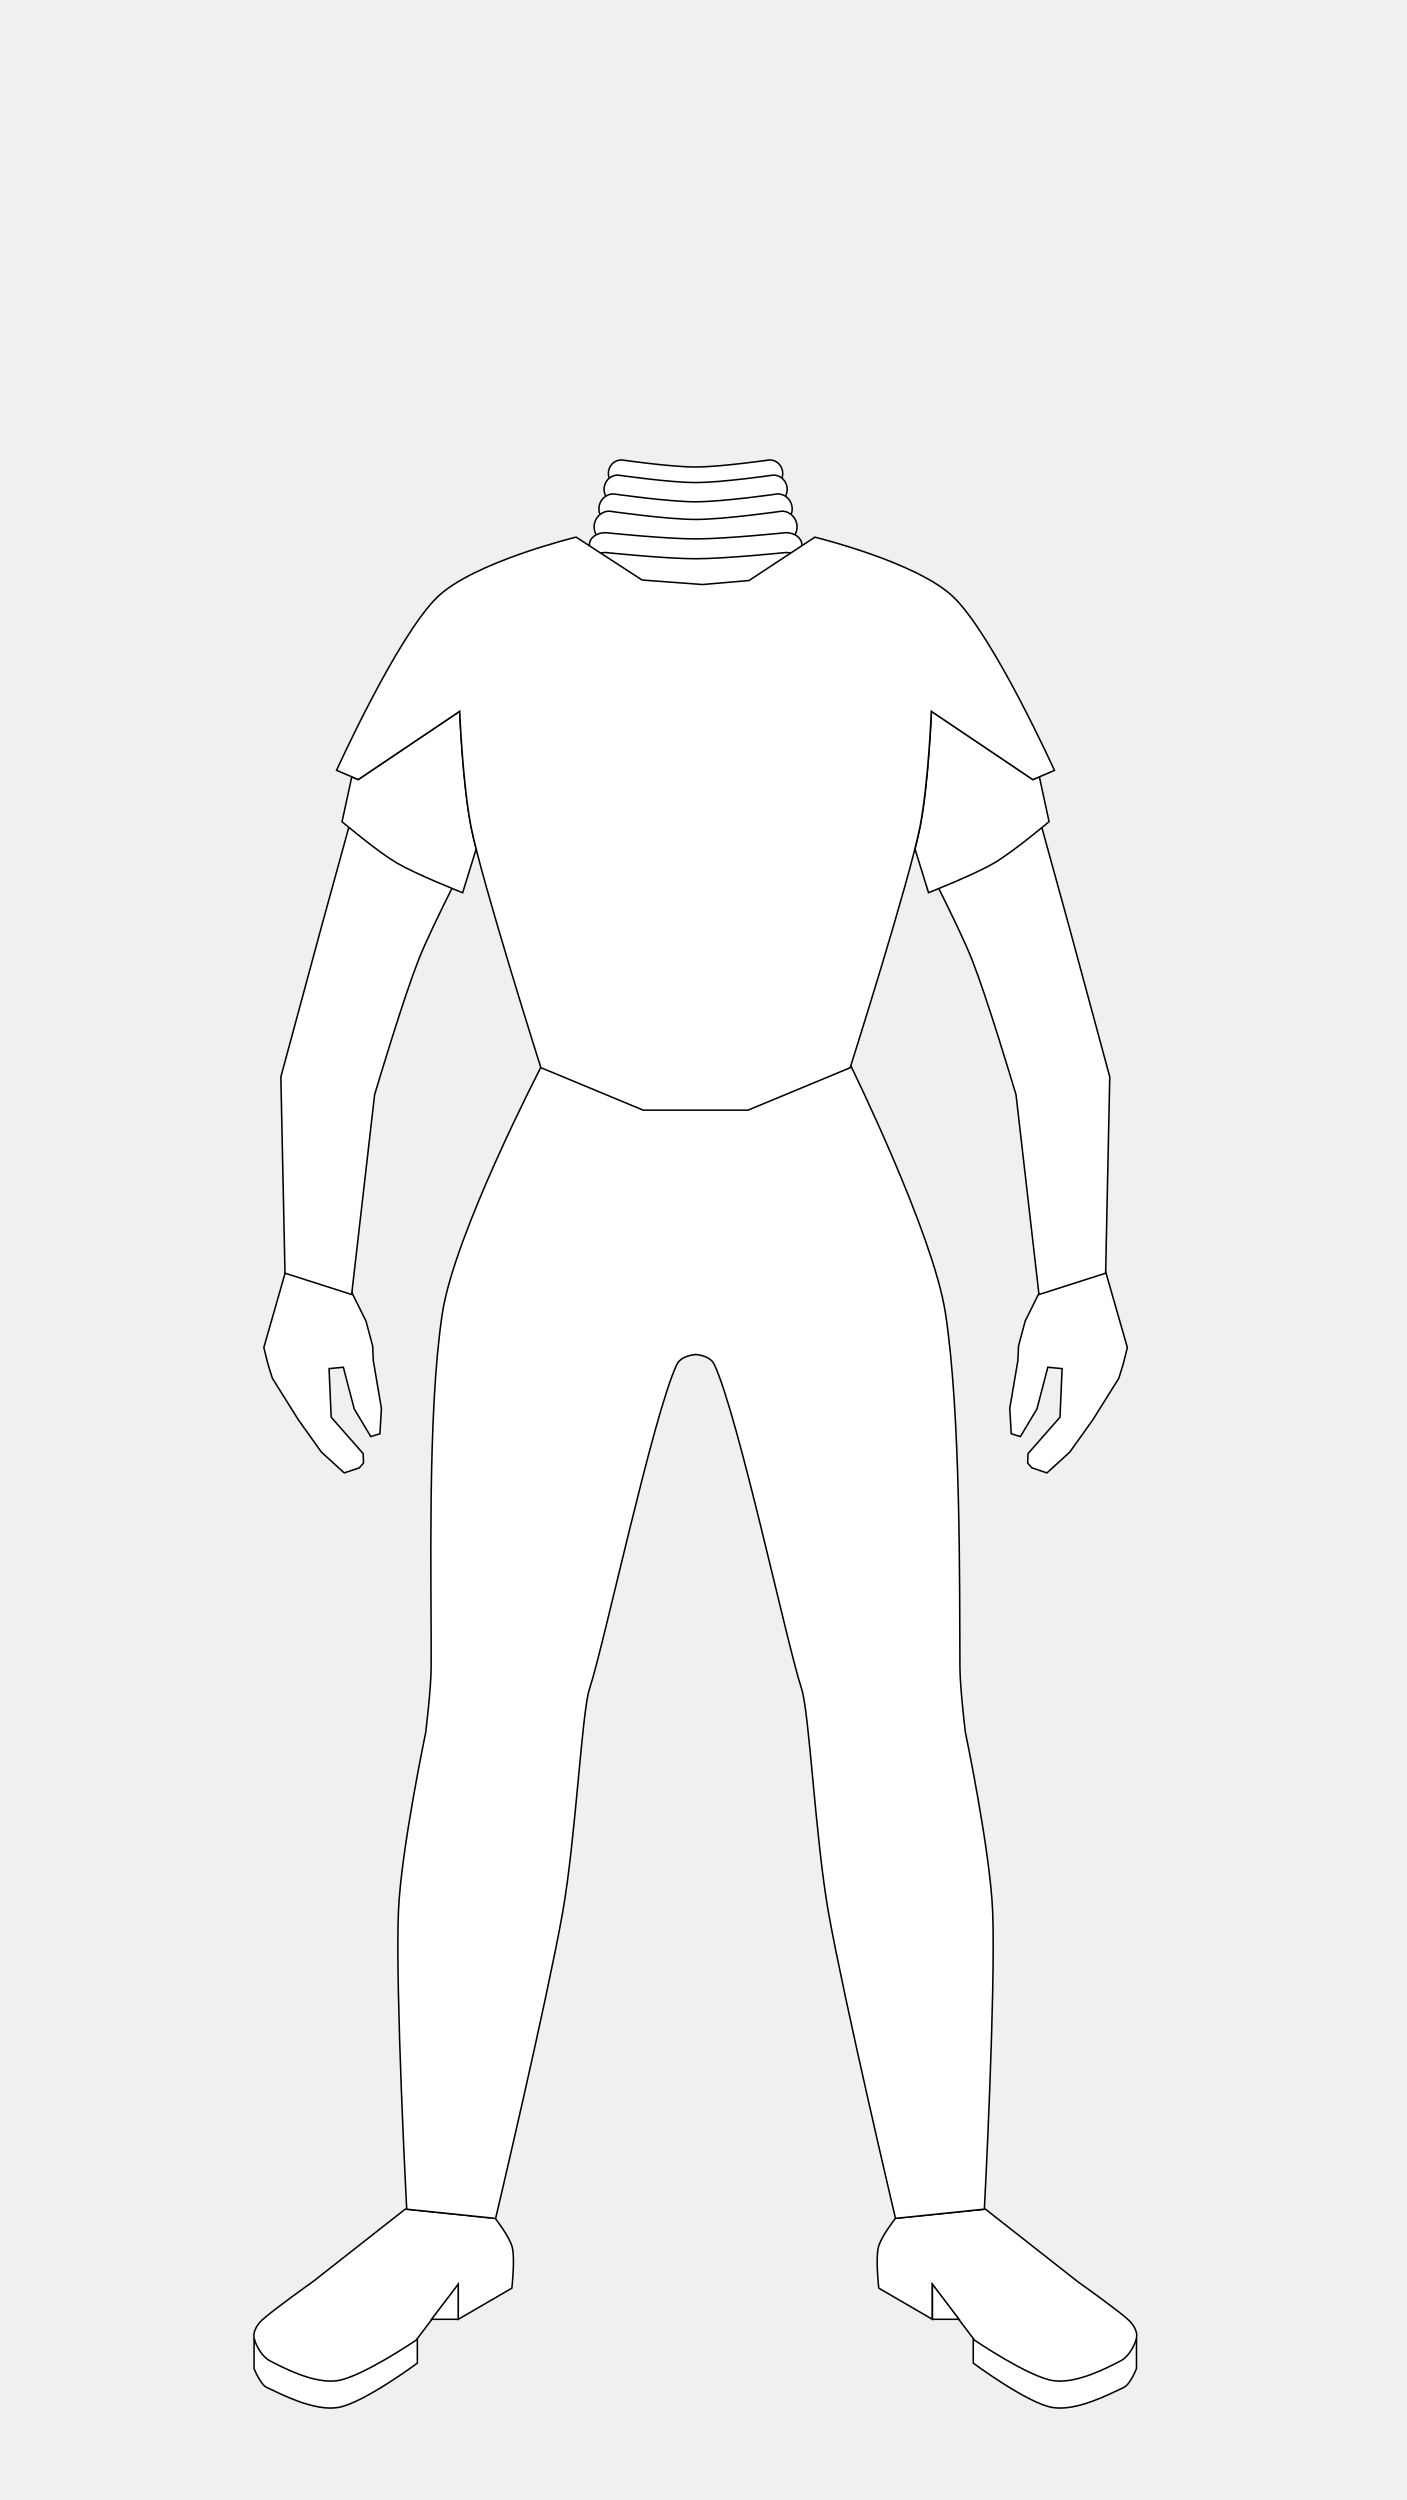
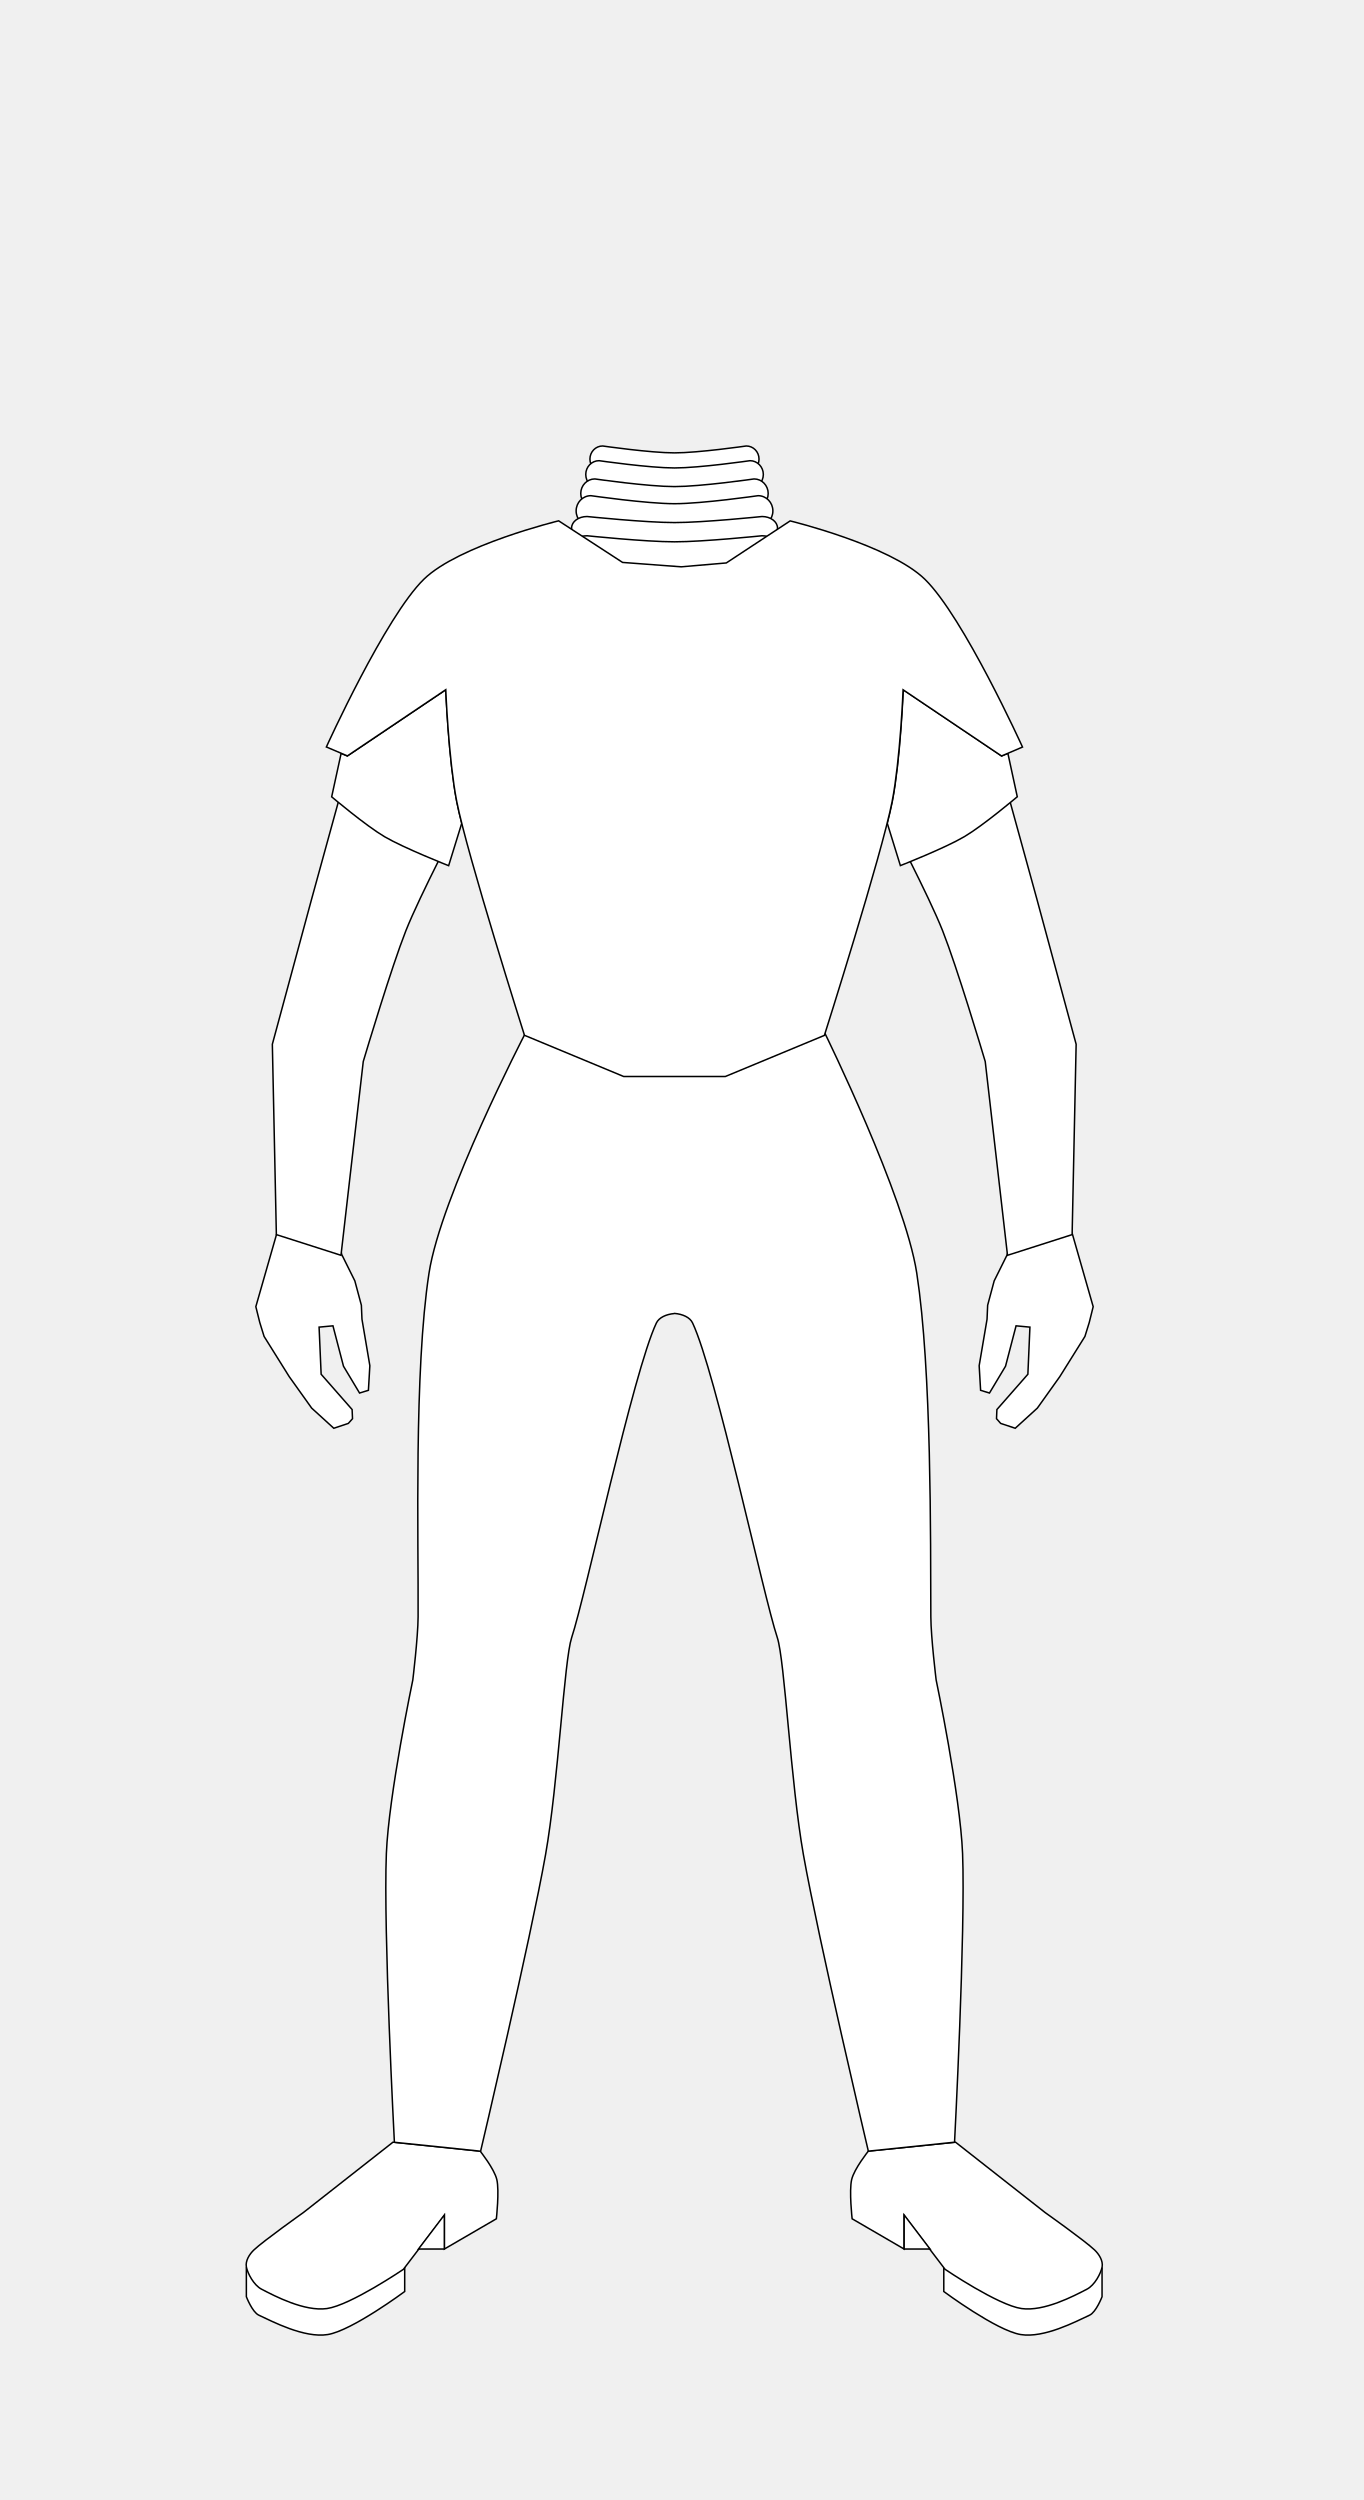
- <svg xmlns="http://www.w3.org/2000/svg" id="Female-Body" width="100%" height="100%" viewBox="0 0 1800 3200" version="1.1" style="stroke:black;fill:white;stroke-width:2px;">
+ <svg xmlns="http://www.w3.org/2000/svg" id="Female-Body" width="100%" height="100%" viewBox="0 0 1800 3300" version="1.1" style="stroke:black;fill:white;stroke-width:2px;">
  <style>
		.option {
			visibility: hidden;
		}
	</style>
  <g id="Back">
    <g id="Cape" transform="matrix(1,0,0,1,-345.148,0)">
      <g id="Full-Cape_Option" transform="matrix(4.16667,0,0,4.16667,-106.797,-2.27374e-13)" class="option">
        <path d="M282.382,188.133C252.498,199.416 219.224,253.787 215.107,295.138C212.51,321.231 199.786,347.741 200.978,373.719C202.186,400.062 188.897,427.382 187.92,453.706C187.04,477.422 180.043,488.257 175.981,511.709C169.904,546.803 163.185,569.926 157.733,605.049C153.4,632.967 140.299,656.04 134.145,664.751C133.582,665.547 172.258,664.613 180.066,663.35C205.284,659.269 224.613,658.09 249.639,664.229C276.827,670.898 303.539,674.986 331.343,668.837C358.129,662.913 383.311,648.755 410.783,646.225C432.127,644.259 452.952,651.144 473.474,655.924C478.676,657.136 485.884,660.234 491.268,659.892C491.404,659.884 489.545,647.386 489.273,646.04C486.62,632.918 480.568,620.393 473.47,609.161C455.416,580.592 461.642,549.247 458.342,515.481C455.143,482.746 458.488,449.941 452.986,417.265C448.119,388.362 431.018,361.468 426.736,332.303C421.711,298.087 410.04,261.437 399.709,228.191C387.039,187.419 312.266,176.85 282.382,188.133Z" style="stroke-width:0.96px;" />
      </g>
      <g id="Shoulder-Cape_Option" transform="matrix(0.871254,0,0,1.0528,77.8679,13.0749)" class="option">
        <path d="M1552.7,783.806C1536.45,746.35 1522.52,708.924 1522.52,708.924C1528.19,698.577 1571.95,698.914 1584.23,699.549C1612.85,701.028 1653.09,711.751 1670.56,729.276C1680.53,739.27 1700.88,739.819 1707.64,751.967C1708.17,752.916 1714.34,763.088 1713.75,763.539C1713.67,763.599 1717.21,784.138 1721.36,808.087C1750.4,827.225 1776.49,852.445 1794.03,881.876C1838.26,956.076 1882.39,1039.73 1916.55,1119.39C1945.68,1187.3 1994.99,1253.64 2025.12,1320.56C2059.17,1396.22 2075.4,1449.28 2104.84,1526.43C2135.2,1606.03 2172.7,1677.06 2229.28,1735.43C2251.53,1758.38 2288.19,1777.74 2302.77,1807.86C2304.26,1810.95 2316.79,1840.04 2316.52,1840.14C2305.86,1844.13 2289.09,1840.88 2277.71,1841.02C2232.81,1841.54 2138.94,1798.1 2097.11,1815.4C2043.26,1837.66 2049.08,1925.72 1999,1955.77C1947.02,1986.97 1858.82,1909.99 1799.1,1909.88C1744.13,1909.77 1757.38,2030.24 1709.18,2054.92C1694.26,2062.56 1596.3,2064.12 1596.88,2061.87C1603.23,2037.21 1613.58,1973.8 1602.77,1903.84C1589.18,1815.83 1586.57,1756.05 1574.26,1667.74C1566.04,1608.72 1572.61,1578.45 1557.76,1520.67C1541.28,1456.53 1549.02,1382.75 1528.1,1319.86C1507.47,1257.83 1514.64,1186.34 1501.6,1121.81C1480.94,1019.54 1498.72,829.766 1551.31,784.951C1551.77,784.562 1552.23,784.181 1552.7,783.806Z" style="stroke-width:4.14px;" />
      </g>
      <g id="No-Cape_Option" />
    </g>
  </g>
  <g id="Flight-Suit" transform="translate(250,528)">
    <g id="Soft-Parts_F">
      <g id="Boots_F">
        <g>
          <path class="st0" d="M995.8,2465.6v31.2c0,0,69.5,51.6,101.5,56.8c31,5,73.1-17.3,91-25.6c8.6-4,16.4-24.3,16.4-24.3V2465       c0,0-10.5,21-20,25.6c-18,8.7-88.1,26.8-88.1,26.8L995.8,2465.6z" />
          <path class="st0" d="M1129.6,2392.6c0,0,52.6,37.3,65.2,49.3c5.8,5.5,11.5,14.3,10,22.5c-1.7,8.6-9.8,24-20,29.3       c-17.7,9.2-56.7,29.7-86.3,25.6c-31.2-4.4-101-51.8-101-51.8l-54.1-71.1v44.3l-68.6-39.9c0,0-4.1-36.9-0.6-51.8       c3.4-14.3,22-37.5,22-37.5l115.1-11.8L1129.6,2392.6z" />
          <path class="st0" d="M977.6,2440.7h-34.1v-44.9L977.6,2440.7z" />
        </g>
        <g>
          <path class="st0" d="M284.2,2465.6v31.2c0,0-69.5,51.6-101.6,56.8c-31,5-73.1-17.3-91-25.6c-8.6-4-16.4-24.3-16.4-24.3V2465       c0,0,10.5,21,20,25.6c18,8.7,88.1,26.8,88.1,26.8L284.2,2465.6z" />
          <path class="st0" d="M150.4,2392.6c0,0-52.6,37.3-65.2,49.3c-5.8,5.5-11.5,14.3-10,22.5c1.7,8.6,9.8,24,20,29.3       c17.7,9.2,56.7,29.7,86.3,25.6c31.2-4.4,101-51.8,101-51.8l54.1-71.1v44.3l68.6-39.9c0,0,4.1-36.9,0.6-51.8       c-3.4-14.3-22-37.5-22-37.5l-115.1-11.8L150.4,2392.6z" />
          <path class="st0" d="M302.4,2440.7h34.1v-44.9L302.4,2440.7z" />
        </g>
      </g>
      <g id="Gloves_F">
        <path id="Glove-Left" class="st0" d="M1079.7,1127.8l-17.4,35l-8.6,32.1l-0.8,18.5l-10.4,61.3l1.9,32.5      l11.7,3.6l21.2-35.4l13.9-53.3l18.3,1.7l-2.7,62.2l-40.9,46.6l-0.5,12.1l5.5,6.2l19.2,6.4l29.2-26.6l29.6-41.5l33.2-53.1l5.7-18.4      l5.2-20.9l-32.1-112.1l-29.7,3.4l-46.3,12.9L1079.7,1127.8z" />
        <path id="Glove-Right" class="st0" d="M201,1127.8l17.4,35l8.6,32.1l0.8,18.5l10.4,61.3l-1.9,32.5      l-11.7,3.6l-21.2-35.4l-13.9-53.3l-18.3,1.7l2.7,62.2l40.9,46.6l0.5,12.1l-5.5,6.2l-19.2,6.4l-29.2-26.6l-29.6-41.5l-33.2-53.1      l-5.7-18.4l-5.2-20.9l32.1-112.1l29.7,3.4l46.3,12.9L201,1127.8z" />
      </g>
      <g id="Suit_F">
        <path class="st0" d="M161.3,658.9l53.1-193l124-83.5l19.4,169.3c0,0-53.6,102.2-72.1,149c-19,48.2-52,158.4-56.2,172.5L200.1,1129      l-85.3-27.3l-5.3-251.3L161.3,658.9z" />
        <path class="st0" d="M1118.7,658.9l-53.3-193.6l-123.1-82.9l-19.6,170.4c0,0,53.1,101.1,71.6,147.9c19,48.2,52,158.4,56.2,172.5      l29.4,255.8l85.3-27.3l5.3-251.3L1118.7,658.9z" />
        <path id="Pants" class="st0" d="M639.8,1205.9c-10.5,1-19.9,5.2-23.4,12.5c-30.6,64.7-93.6,360.6-111.8,415.2      c-9.9,29.7-17.7,192-34.5,286.7c-20,113-85.7,391.3-85.7,391.3l-113.8-11.8c0,0-14.7-279.4-10.6-381.1      c3.1-77.3,34.9-229.1,34.9-229.1s6.8-55.4,7-83.3c0.6-100.8-5.5-325,14.4-453.8C332,1050.6,443,836.8,443,836.8      s124.3,48.9,197.4,48.9s198.4-49.9,198.4-49.9s105.6,214.8,121.3,316.6c19.9,128.7,18.1,353,18.6,453.8c0.2,27.9,7,83.3,7,83.3      s31.8,151.8,34.9,229.1c4,101.7-10.6,381.1-10.6,381.1l-113.8,11.8c0,0-65.6-278.3-85.7-391.3c-16.8-94.7-24.6-257-34.5-286.7      c-18.2-54.5-81.2-350.5-111.8-415.2c-3.5-7.5-13.2-11.7-23.9-12.6L639.8,1205.9z" />
        <g id="Neck-padding">
          <path class="st0" d="M751.9,78c0-9.6-7.5-17.3-16.8-17.3c0,0-63.2,9.1-94.8,9.1c-31.6,0-94.8-9.1-94.8-9.1       c-9.3,0-16.8,7.8-16.8,17.3c0,9.6,7.5,17.3,16.8,17.3c0,0,63.2,9.1,94.8,9.1c31.6,0,94.8-9.1,94.8-9.1       C744.4,95.3,751.9,87.6,751.9,78z" />
          <path class="st0" d="M757.6,98.3c0-10-7.9-18.2-17.6-18.2c0,0-66.4,9.6-99.6,9.6c-33.2,0-99.6-9.6-99.6-9.6       c-9.7,0-17.6,8.1-17.6,18.2s7.9,18.2,17.6,18.2c0,0,66.4,9.6,99.6,9.6c33.2,0,99.6-9.6,99.6-9.6       C749.7,116.4,757.6,108.3,757.6,98.3z" />
          <path class="st0" d="M764,123.4c0-10.6-8.3-19.2-18.6-19.2c0,0-70,10.1-105.1,10.1c-35,0-105.1-10.1-105.1-10.1       c-10.3,0-18.6,8.6-18.6,19.2c0,10.6,8.3,19.2,18.6,19.2c0,0,70,10.1,105.1,10.1c35,0,105.1-10.1,105.1-10.1       C755.7,142.6,764,134,764,123.4z" />
          <path class="st0" d="M770.2,146.4c0-11.1-8.7-20.1-19.5-20.1c0,0-73.5,10.6-110.3,10.6S530,126.3,530,126.3       c-10.8,0-19.5,9-19.5,20.1c0,11.1,8.7,20.1,19.5,20.1c0,0,73.5,10.6,110.3,10.6s110.3-10.6,110.3-10.6       C761.4,166.6,770.2,157.5,770.2,146.4z" />
          <path class="st0" d="M776.3,169c0-8.4-9.2-15.2-20.4-15.2c0,0-77,8-115.5,8s-115.5-8-115.5-8c-11.3,0-20.4,6.8-20.4,15.2       s9.2,15.2,20.4,15.2c0,0,77,8,115.5,8s115.5-8,115.5-8C767.2,184.2,776.3,177.4,776.3,169z" />
          <path class="st0" d="M776.3,194.4c0-8.4-9.2-15.2-20.4-15.2c0,0-77,8-115.5,8s-115.5-8-115.5-8c-11.3,0-20.4,6.8-20.4,15.2       c0,8.4,9.2,15.2,20.4,15.2c0,0,77,15.4,115.5,15.4s115.5-15.4,115.5-15.4C767.2,209.6,776.3,202.8,776.3,194.4z" />
        </g>
      </g>
      <g id="Sleeves_F_Toggle">
        <path class="st0" d="M200.3,466.4l8.2,3.5l129.9-87.4c0,0,3.7,92.2,14.5,147.6c1.5,7.7,3.7,17.4,6.6,28.6l-17.3,56      c0,0-58.7-23.1-84.5-38.2c-25-14.7-69.9-52.7-69.9-52.7L200.3,466.4z" />
        <path class="st0" d="M921.2,558.7c2.8-11.2,5.1-21,6.6-28.6c10.8-55.4,14.5-147.6,14.5-147.6l129.9,87.4l8.2-3.5l12.4,57.3      c0,0-44.9,38-69.9,52.7c-25.7,15.2-84.4,38.2-84.4,38.2L921.2,558.7z" />
      </g>
      <path id="Vest_F" class="st0" d="M707.4,893H573.3l-131-54.4c0,0-75.8-238.9-89.4-308.6c-10.8-55.4-14.5-147.6-14.5-147.6     l-129.9,87.4l-27.7-11.8c0,0,77.7-171.7,128.8-221.5c46.3-45,177.8-77,177.8-77l84.4,54.9l77.4,5.8l59.5-5.1l84.3-55.5     c0,0,131.6,32,177.8,77c51.1,49.8,128.9,221.5,128.9,221.5l-27.7,11.8l-129.9-87.4c0,0-3.7,92.2-14.5,147.6     c-13.6,69.7-89.4,308.6-89.4,308.6L707.4,893z" />
    </g>
  </g>
  <g id="Lower-Body_F_Wrapper" transform="translate(289,1285)">
    <g id="Ankles_Current">
      <g id="LeftAnkle_Current" />
      <g id="RightAnkle_Current" />
    </g>
    <g id="Shins_Current">
      <g id="LeftShin_Current" />
      <g id="RightShin_Current" />
    </g>
    <g id="Knees_Current">
      <g id="LeftKnee_Current" />
      <g id="RightKnee_Current" />
    </g>
    <g id="Thighs_Current">
      <g id="LeftThigh_Current" />
      <g id="RightThigh_Current" />
    </g>
    <g id="Groin_Current" />
    <g id="Waist_Current" />
  </g>
  <g id="Upper-Body_F_Wrapper" transform="translate(190,557)">
    <g id="Biceps_Current">
      <g id="LeftBiceps_Current" />
      <g id="RightBiceps_Current" />
    </g>
    <g id="Shoulders_Current">
      <g id="LeftShoulder_Current" />
      <g id="RightShoulder_Current" />
    </g>
    <g id="Chest_Current" />
    <g id="Elbows_Current">
      <g id="LeftElbow_Current" />
      <g id="LeftElbow_Current" />
    </g>
    <g id="Gauntlets_Current">
      <g id="LeftGauntlets_Current" />
      <g id="RightGauntlets_Current" />
    </g>
  </g>
  <g id="Helmet_F_Wrapper" transform="translate(540,35)">
    <g id="Helmet_Current" />
  </g>
</svg>
